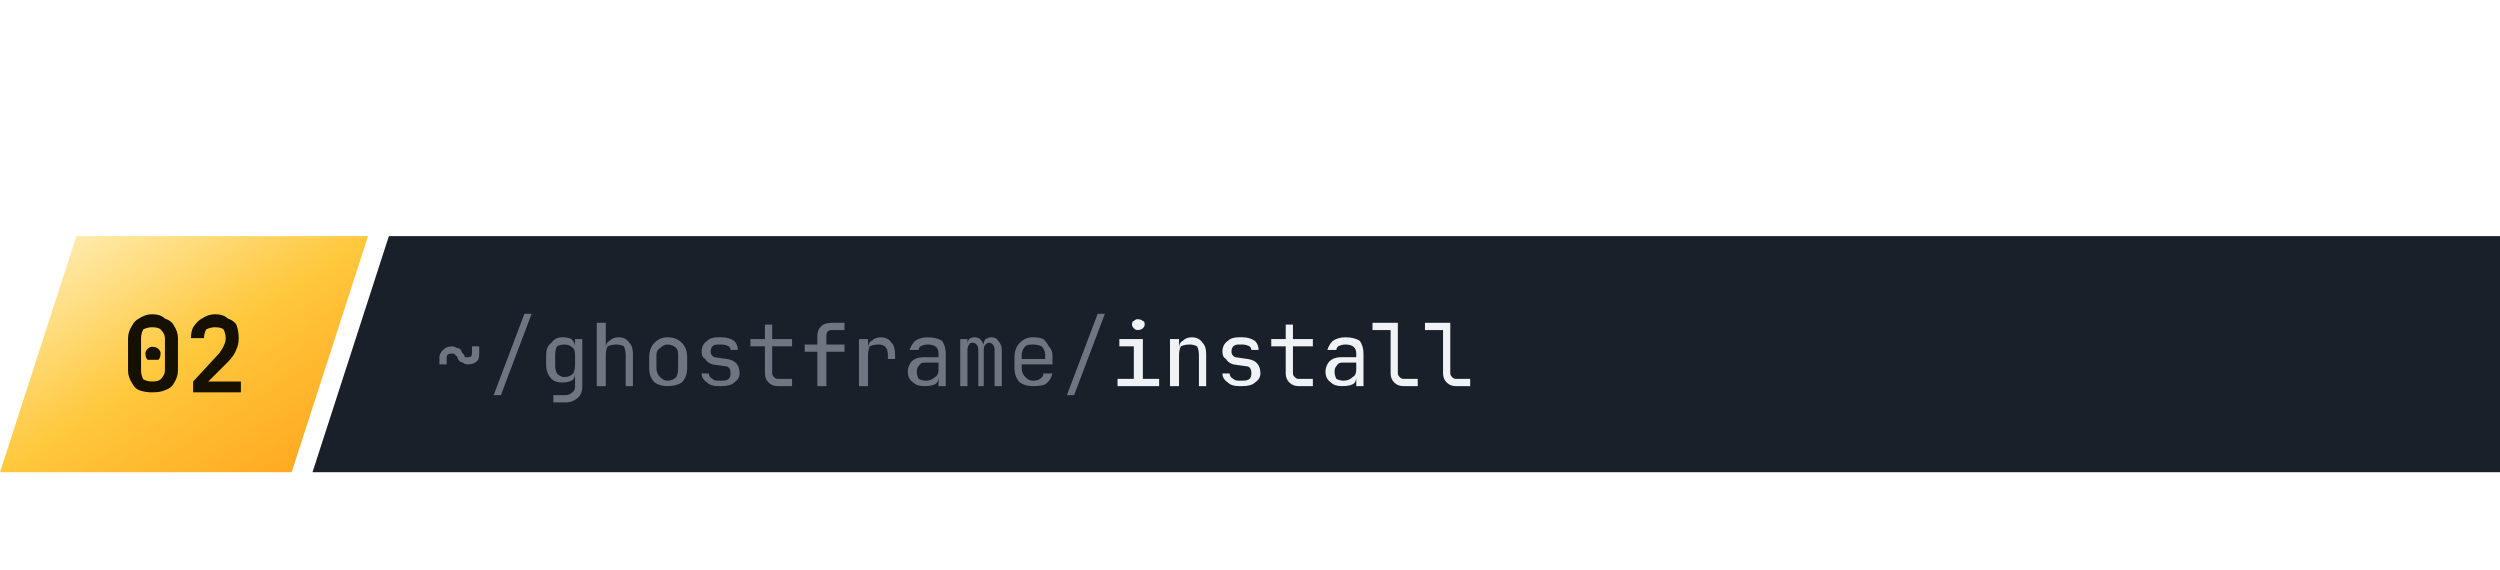
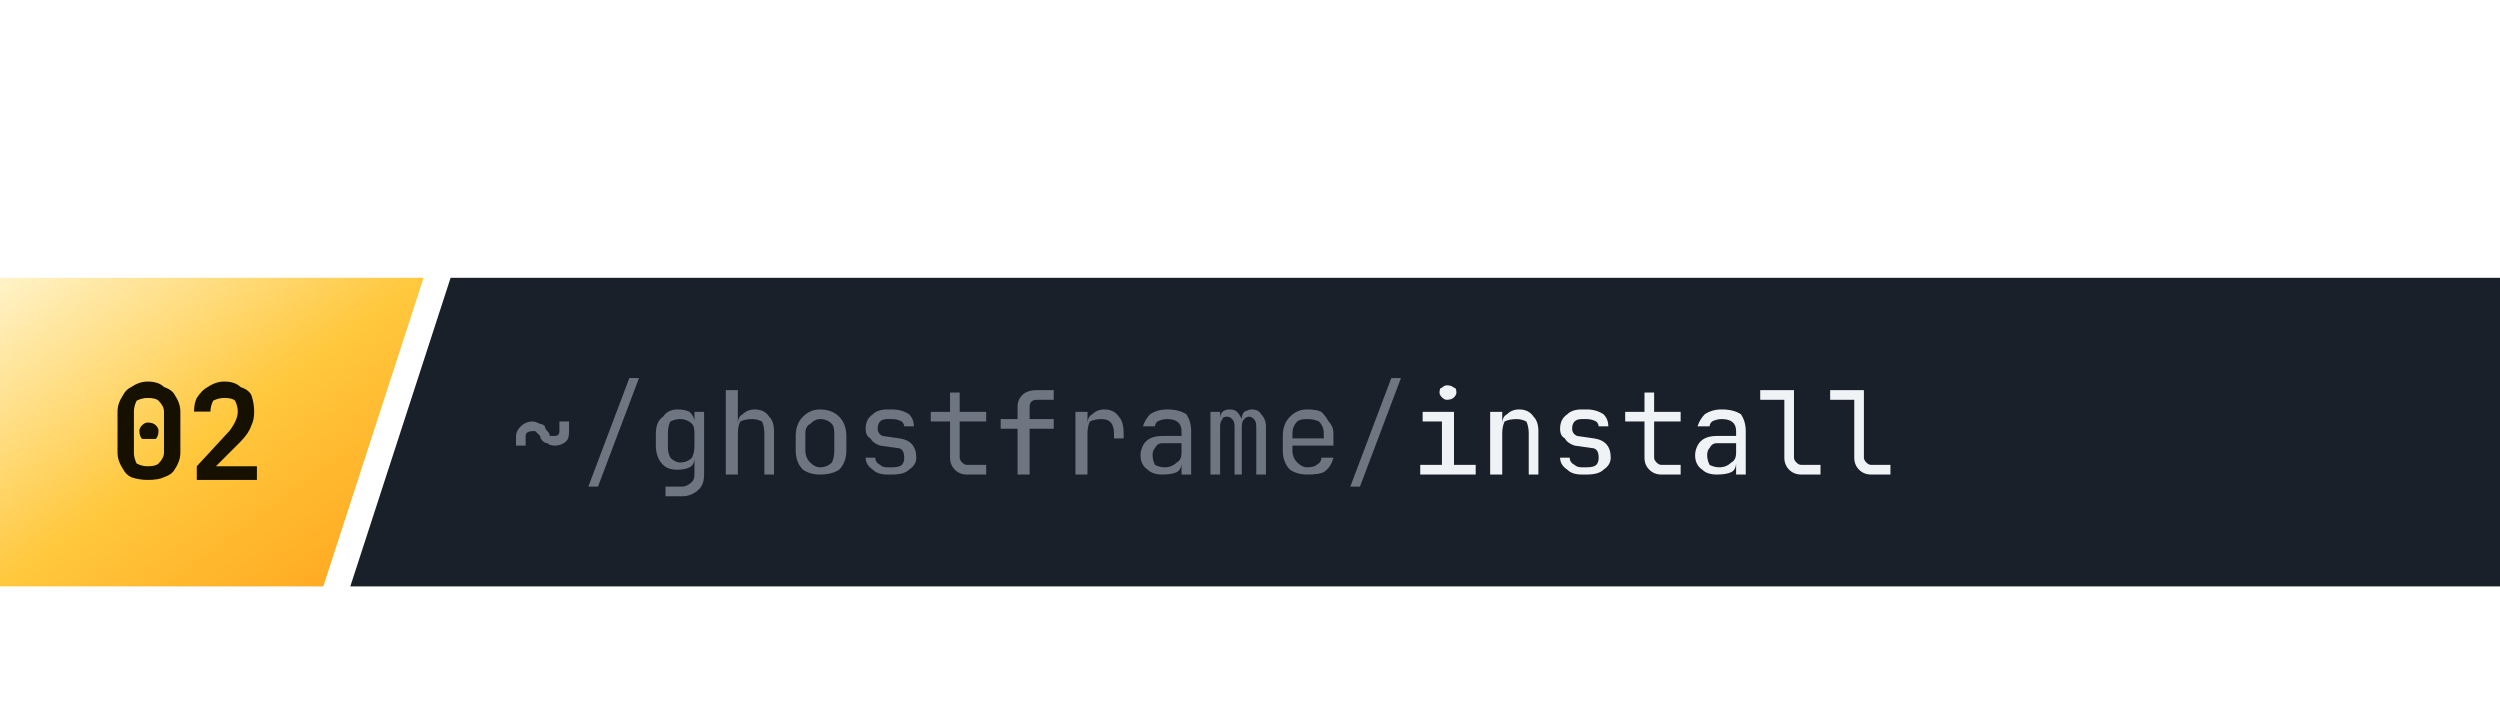
- <svg xmlns="http://www.w3.org/2000/svg" width="360" height="82" viewBox="0 0 360 82" role="img" aria-label="Install">
+ <svg xmlns="http://www.w3.org/2000/svg" width="324" height="92" viewBox="0 0 324 92" role="img" aria-label="Install">
  <defs>
    <linearGradient id="gold" x1="0" y1="0" x2="1" y2="1">
      <stop offset="0" stop-color="#FFF3C9" />
      <stop offset=".5" stop-color="#FFC83D" />
      <stop offset="1" stop-color="#FFA21A" />
    </linearGradient>
    <path id="a" d="m14 0q-3 0-6-1-2-1-3-3-2-3-2-6l0-15q0-3 2-6 1-2 3-3 3-2 6-2 4 0 6 2 3 1 4 3 2 3 2 6l0 15q0 3-2 6-1 2-4 3-2 1-6 1zm0-5q3 0 4-1 2-2 2-4l0-15q0-2-2-4-1-1-4-1-2 0-4 1-1 2-1 4l0 15q0 2 1 4 2 1 4 1zm0-10q-1 0-2 0-1-1-1-3 0-1 1-2 1-1 2-1 2 0 3 1 1 1 1 2 0 2-1 3-1 0-3 0z" />
    <path id="b" d="m4 0 0-5 12-13q3-4 3-7 0-2-1-4-1-1-4-1-2 0-4 1-1 2-1 4l-6 0q0-3 1-5 2-3 4-4 3-2 6-2 4 0 6 2 3 1 4 3 1 3 1 6 0 3-1 5-1 3-4 6l-9 9 15 0 0 5z" />
    <path id="c" d="m3-12 0-4q0-2 2-4 2-2 5-2 1 0 3 1 1 0 2 1 0 1 1 2 1 1 1 2 1 0 2 0 2 0 2-2l0-4 4 0 0 4q0 3-1 4-2 2-5 2-2 0-3-1-1 0-2-1-1-1-1-2-1-1-2-2 0 0-1 0-3 0-3 2l0 4z" />
    <path id="d" d="m4 5 17-45 4 0-17 45z" />
    <path id="e" d="m8 9 0-4 7 0q2 0 4-2 1-1 1-3l0-2 0-5 0 0q0 3-2 4-2 1-5 1-4 0-6-2-3-3-3-8l0-5q0-5 3-7 2-3 6-3 3 0 5 1 2 2 2 4l0 0 0-4 4 0 0 26q0 4-2 6-3 3-7 3zm6-14q3 0 5-2 1-2 1-5l0-5q0-3-1-4-2-2-5-2-2 0-4 1-1 2-1 5l0 6q0 2 1 4 2 2 4 2z" />
    <path id="f" d="m4 0 0-35 5 0 0 14 0 0q0-3 2-4 2-2 5-2 4 0 6 3 2 2 2 6l0 18-4 0 0-17q0-3-1-5-2-1-4-1-3 0-5 1-1 2-1 5l0 17z" />
    <path id="g" d="m14 0q-4 0-7-2-3-3-3-8l0-6q0-5 3-8 3-3 7-3 5 0 8 3 3 3 3 8l0 6q0 5-3 8-3 2-8 2zm0-3q3 0 5-2 1-2 1-5l0-7q0-3-1-4-2-2-5-2-2 0-4 2-2 1-2 4l0 7q0 3 2 5 2 2 4 2z" />
    <path id="h" d="m13 0q-4 0-6-2-3-2-3-5l4 0q0 2 2 3 1 1 3 1l2 0q3 0 4-1 1-1 1-3 0-4-3-4l-7-1q-3-1-4-3-2-1-2-4 0-4 3-6 2-2 6-2l2 0q4 0 7 2 2 2 2 5l-4 0q0-1-1-2-2-1-4-1l-2 0q-2 0-3 1-1 1-1 3 0 2 2 3l7 1q7 1 7 8 0 3-3 5-2 2-7 2z" />
    <path id="i" d="m17 0q-3 0-5-2-2-2-2-5l0-15-8 0 0-4 8 0 0-8 4 0 0 8 11 0 0 4-11 0 0 15q0 1 1 2 1 1 2 1l8 0 0 4z" />
    <path id="j" d="m10 0 0-19-7 0 0-4 7 0 0-5q0-3 2-5 2-2 6-2l7 0 0 4-7 0q-3 0-3 3l0 5 10 0 0 4-10 0 0 19z" />
    <path id="k" d="m5 0 0-26 5 0 0 5 0 0q0-3 2-4 2-2 5-2 4 0 6 3 2 2 2 7l0 2-4 0 0-2q0-6-5-6-3 0-5 1-1 2-1 5l0 17z" />
    <path id="l" d="m12 0q-4 0-6-2-3-2-3-6 0-2 1-4 1-2 3-3 2-1 5-1l8 0 0-2q0-5-6-5-2 0-4 1-1 1-1 2l-5 0q1-3 3-5 3-2 7-2 5 0 8 2 2 3 2 7l0 18-4 0 0-5 0 0q0 3-2 4-2 1-6 1zm1-3q3 0 5-2 2-1 2-4l0-4-8 0q-2 0-3 2-1 1-1 3 0 2 1 4 2 1 4 1z" />
    <path id="m" d="m3 0 0-26 4 0 0 3 0 0q0-2 1-3 1-1 3-1 2 0 3 1 1 1 2 3l0 0q0-2 1-3 2-1 3-1 3 0 4 2 2 2 2 5l0 20-4 0 0-20q0-2-1-3-1-1-2-1-1 0-2 1-1 1-1 3l0 20-3 0 0-20q0-2-1-3-1-1-2-1-2 0-2 1-1 1-1 3l0 20z" />
    <path id="n" d="m14 0q-4 0-7-2-3-3-3-8l0-6q0-5 3-8 3-3 7-3 4 0 6 1 2 2 3 4 2 2 2 5l0 5-17 0 0 2q0 3 2 5 2 2 4 2 3 0 4-1 2-1 2-3l5 0q-1 4-4 6-2 1-7 1zm-6-15 13 0 0-2q0-3-2-5-2-1-5-1-3 0-4 1-2 2-2 5z" />
    <path id="o" d="m4 0 0-4 9 0 0-18-8 0 0-4 13 0 0 22 9 0 0 4zm11-31q-1 0-2-1-1-1-1-2 0-2 1-2 1-1 2-1 2 0 3 1 1 0 1 2 0 1-1 2-1 1-3 1z" />
    <path id="p" d="m4 0 0-26 5 0 0 5 0 0q0-3 2-4 2-2 5-2 4 0 6 3 2 2 2 6l0 18-4 0 0-17q0-3-1-5-2-1-4-1-3 0-5 1-1 2-1 5l0 17z" />
    <path id="q" d="m18 0q-3 0-5-2-2-2-2-5l0-24-10 0 0-4 14 0 0 28q0 1 1 2 1 1 2 1l8 0 0 4z" />
  </defs>
-   <path fill="url(#gold)" d="M0 68L11 34L53 34L42 68Z" />
-   <g fill="#151000" transform="translate(0 56.5) scale(0.3125)">
-     <use href="#a" x="56" />
-     <use href="#b" x="85" />
+   <path fill="url(#gold)" d="M0 76L0 36L54.9 36L41.9 76Z" />
+   <g fill="#151000" transform="translate(0 62.2) scale(0.3542)">
+     <use href="#a" x="40" />
+     <use href="#b" x="68" />
  </g>
-   <path fill="#1a2029" d="M45 68L56 34L360 34L360 68Z" />
-   <g fill="#6e7681" transform="translate(0 55.6) scale(0.2604)">
-     <use href="#c" x="240" />
-     <use href="#d" x="269" />
-     <use href="#e" x="298" />
-     <use href="#f" x="326" />
-     <use href="#g" x="355" />
-     <use href="#h" x="384" />
-     <use href="#i" x="413" />
-     <use href="#j" x="442" />
-     <use href="#k" x="470" />
-     <use href="#l" x="499" />
-     <use href="#m" x="528" />
-     <use href="#n" x="557" />
-     <use href="#d" x="586" />
+   <path fill="#1a2029" d="M45.4 76L58.4 36L324 36L324 76Z" />
+   <g fill="#6e7681" transform="translate(0 61.5) scale(0.3125)">
+     <use href="#c" x="211" />
+     <use href="#d" x="240" />
+     <use href="#e" x="268" />
+     <use href="#f" x="297" />
+     <use href="#g" x="326" />
+     <use href="#h" x="355" />
+     <use href="#i" x="384" />
+     <use href="#j" x="412" />
+     <use href="#k" x="441" />
+     <use href="#l" x="470" />
+     <use href="#m" x="499" />
+     <use href="#n" x="528" />
+     <use href="#d" x="556" />
  </g>
-   <g fill="#f0f3f6" transform="translate(0 55.6) scale(0.2604)">
-     <use href="#o" x="614" />
-     <use href="#p" x="643" />
-     <use href="#h" x="672" />
-     <use href="#i" x="701" />
-     <use href="#l" x="730" />
+   <g fill="#f0f3f6" transform="translate(0 61.5) scale(0.3125)">
+     <use href="#o" x="585" />
+     <use href="#p" x="614" />
+     <use href="#h" x="643" />
+     <use href="#i" x="672" />
+     <use href="#l" x="700" />
+     <use href="#q" x="729" />
    <use href="#q" x="758" />
-     <use href="#q" x="787" />
  </g>
</svg>
